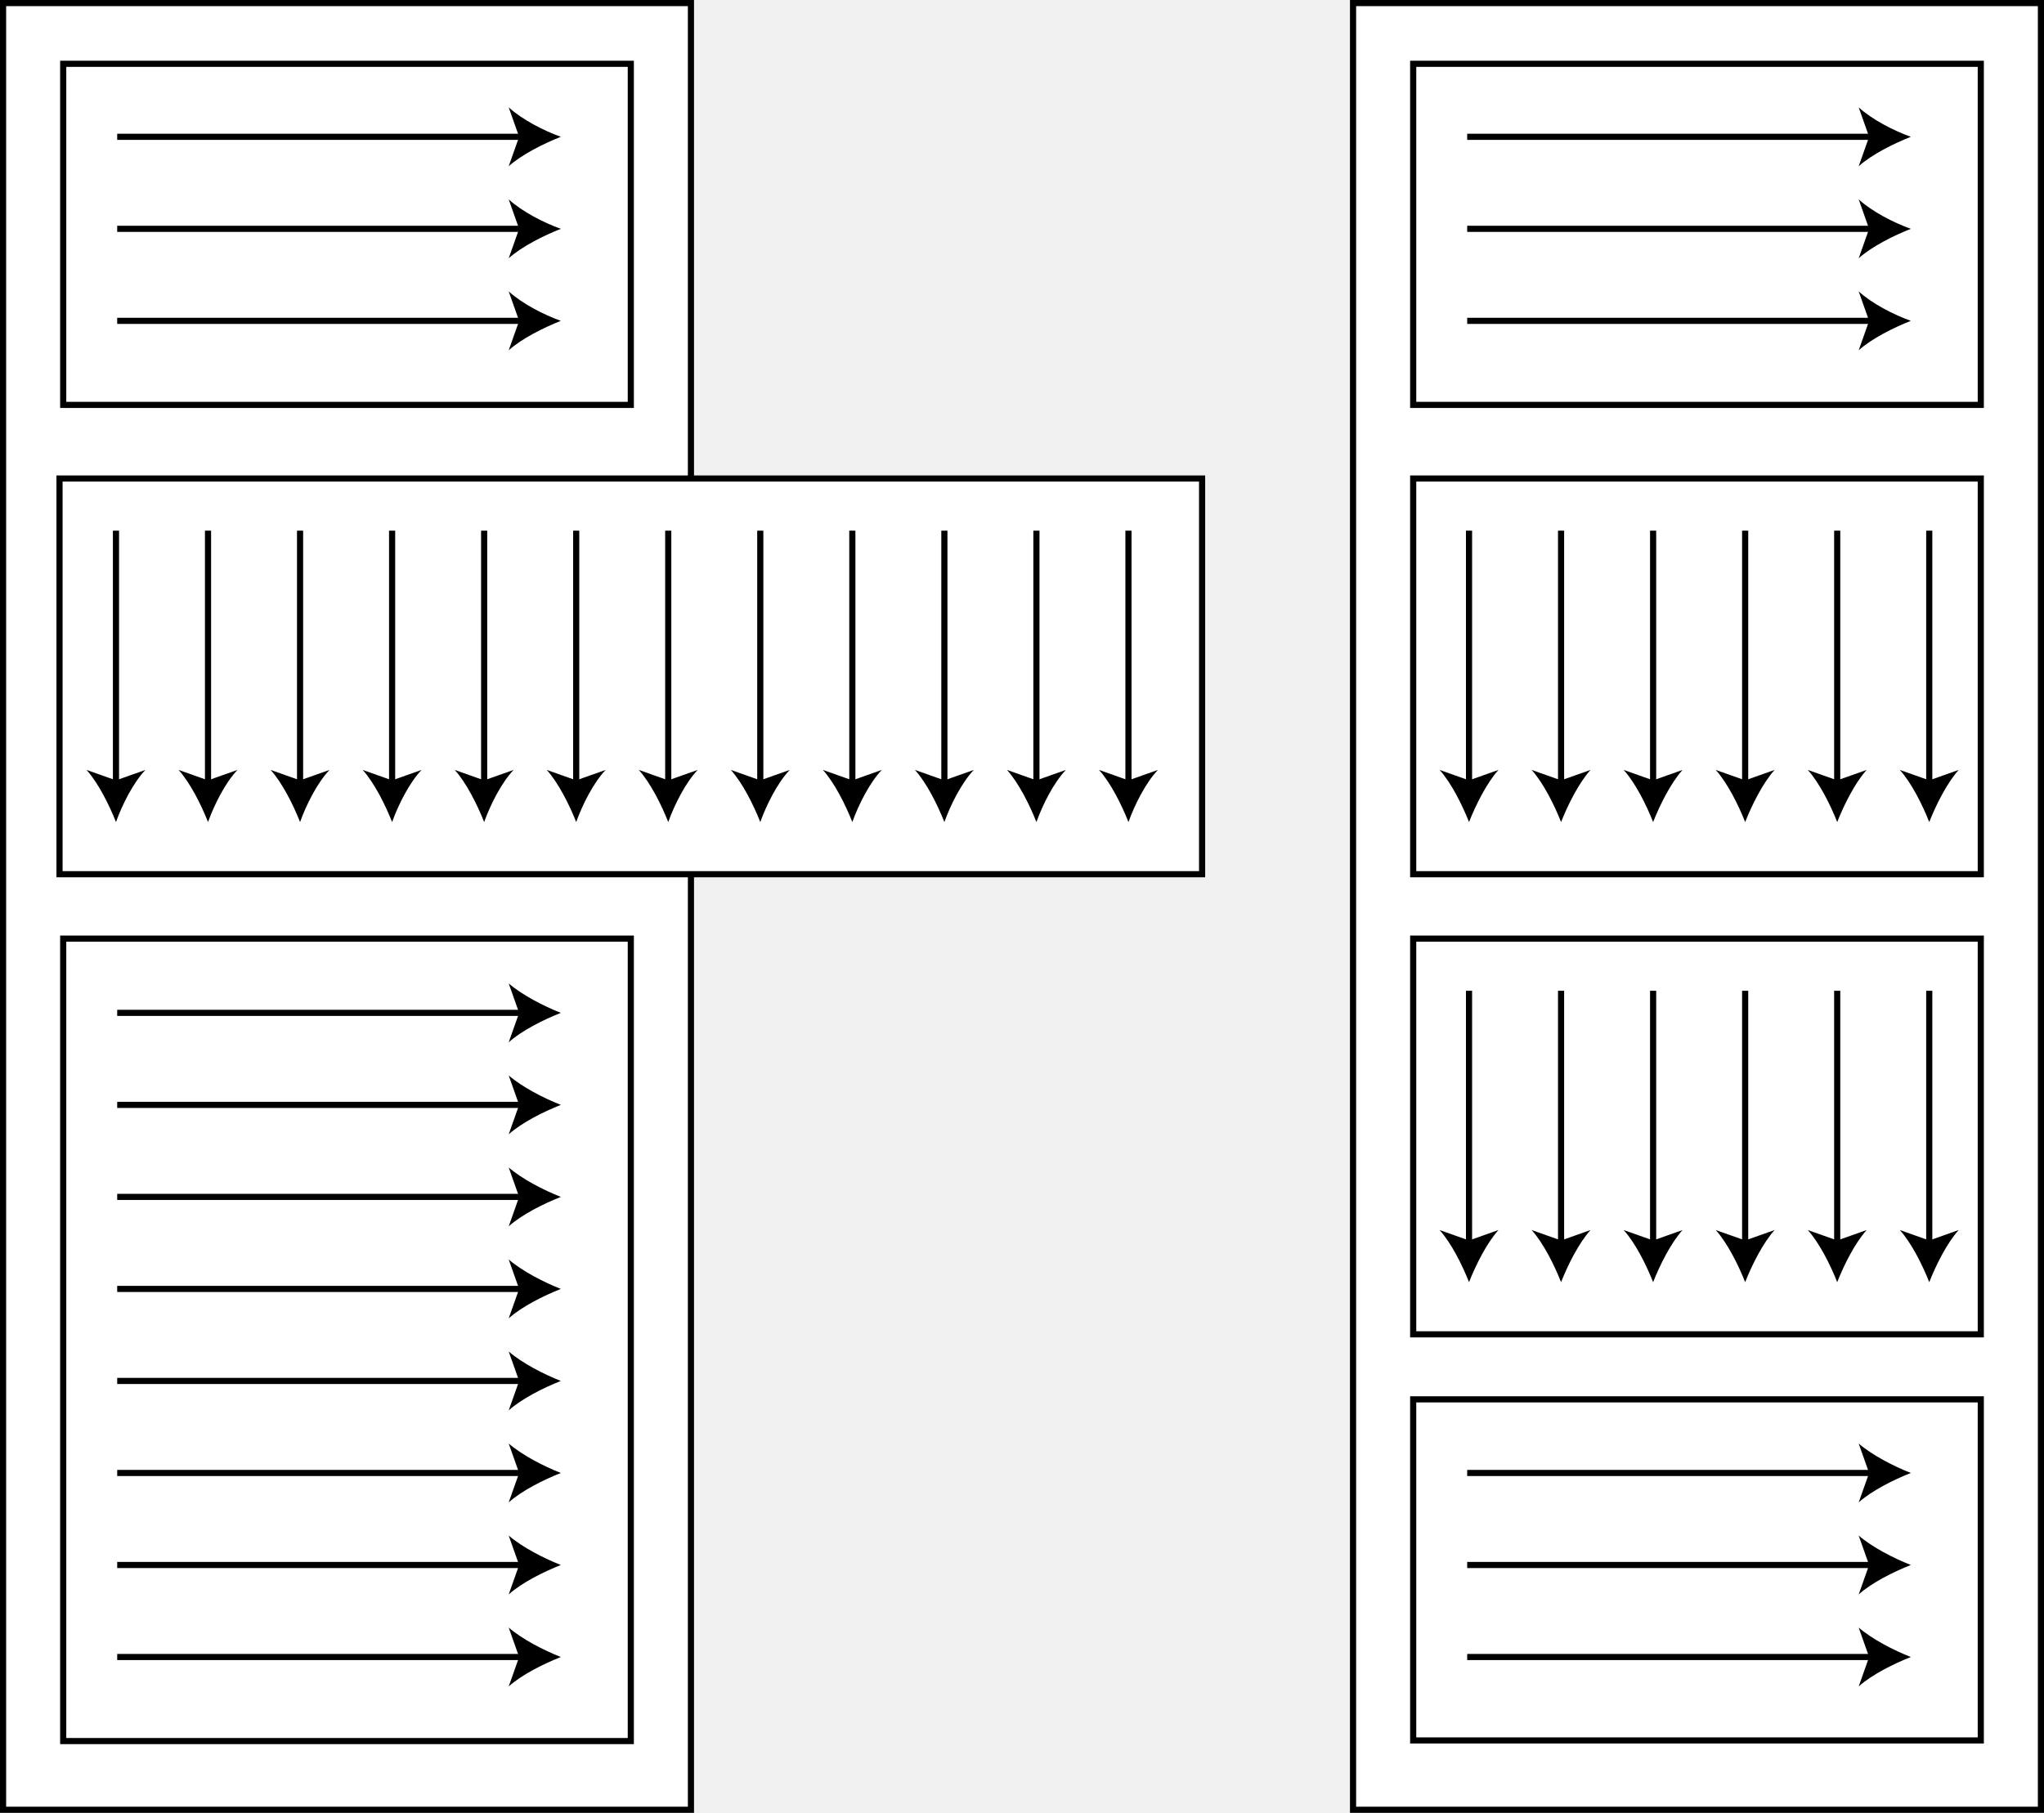
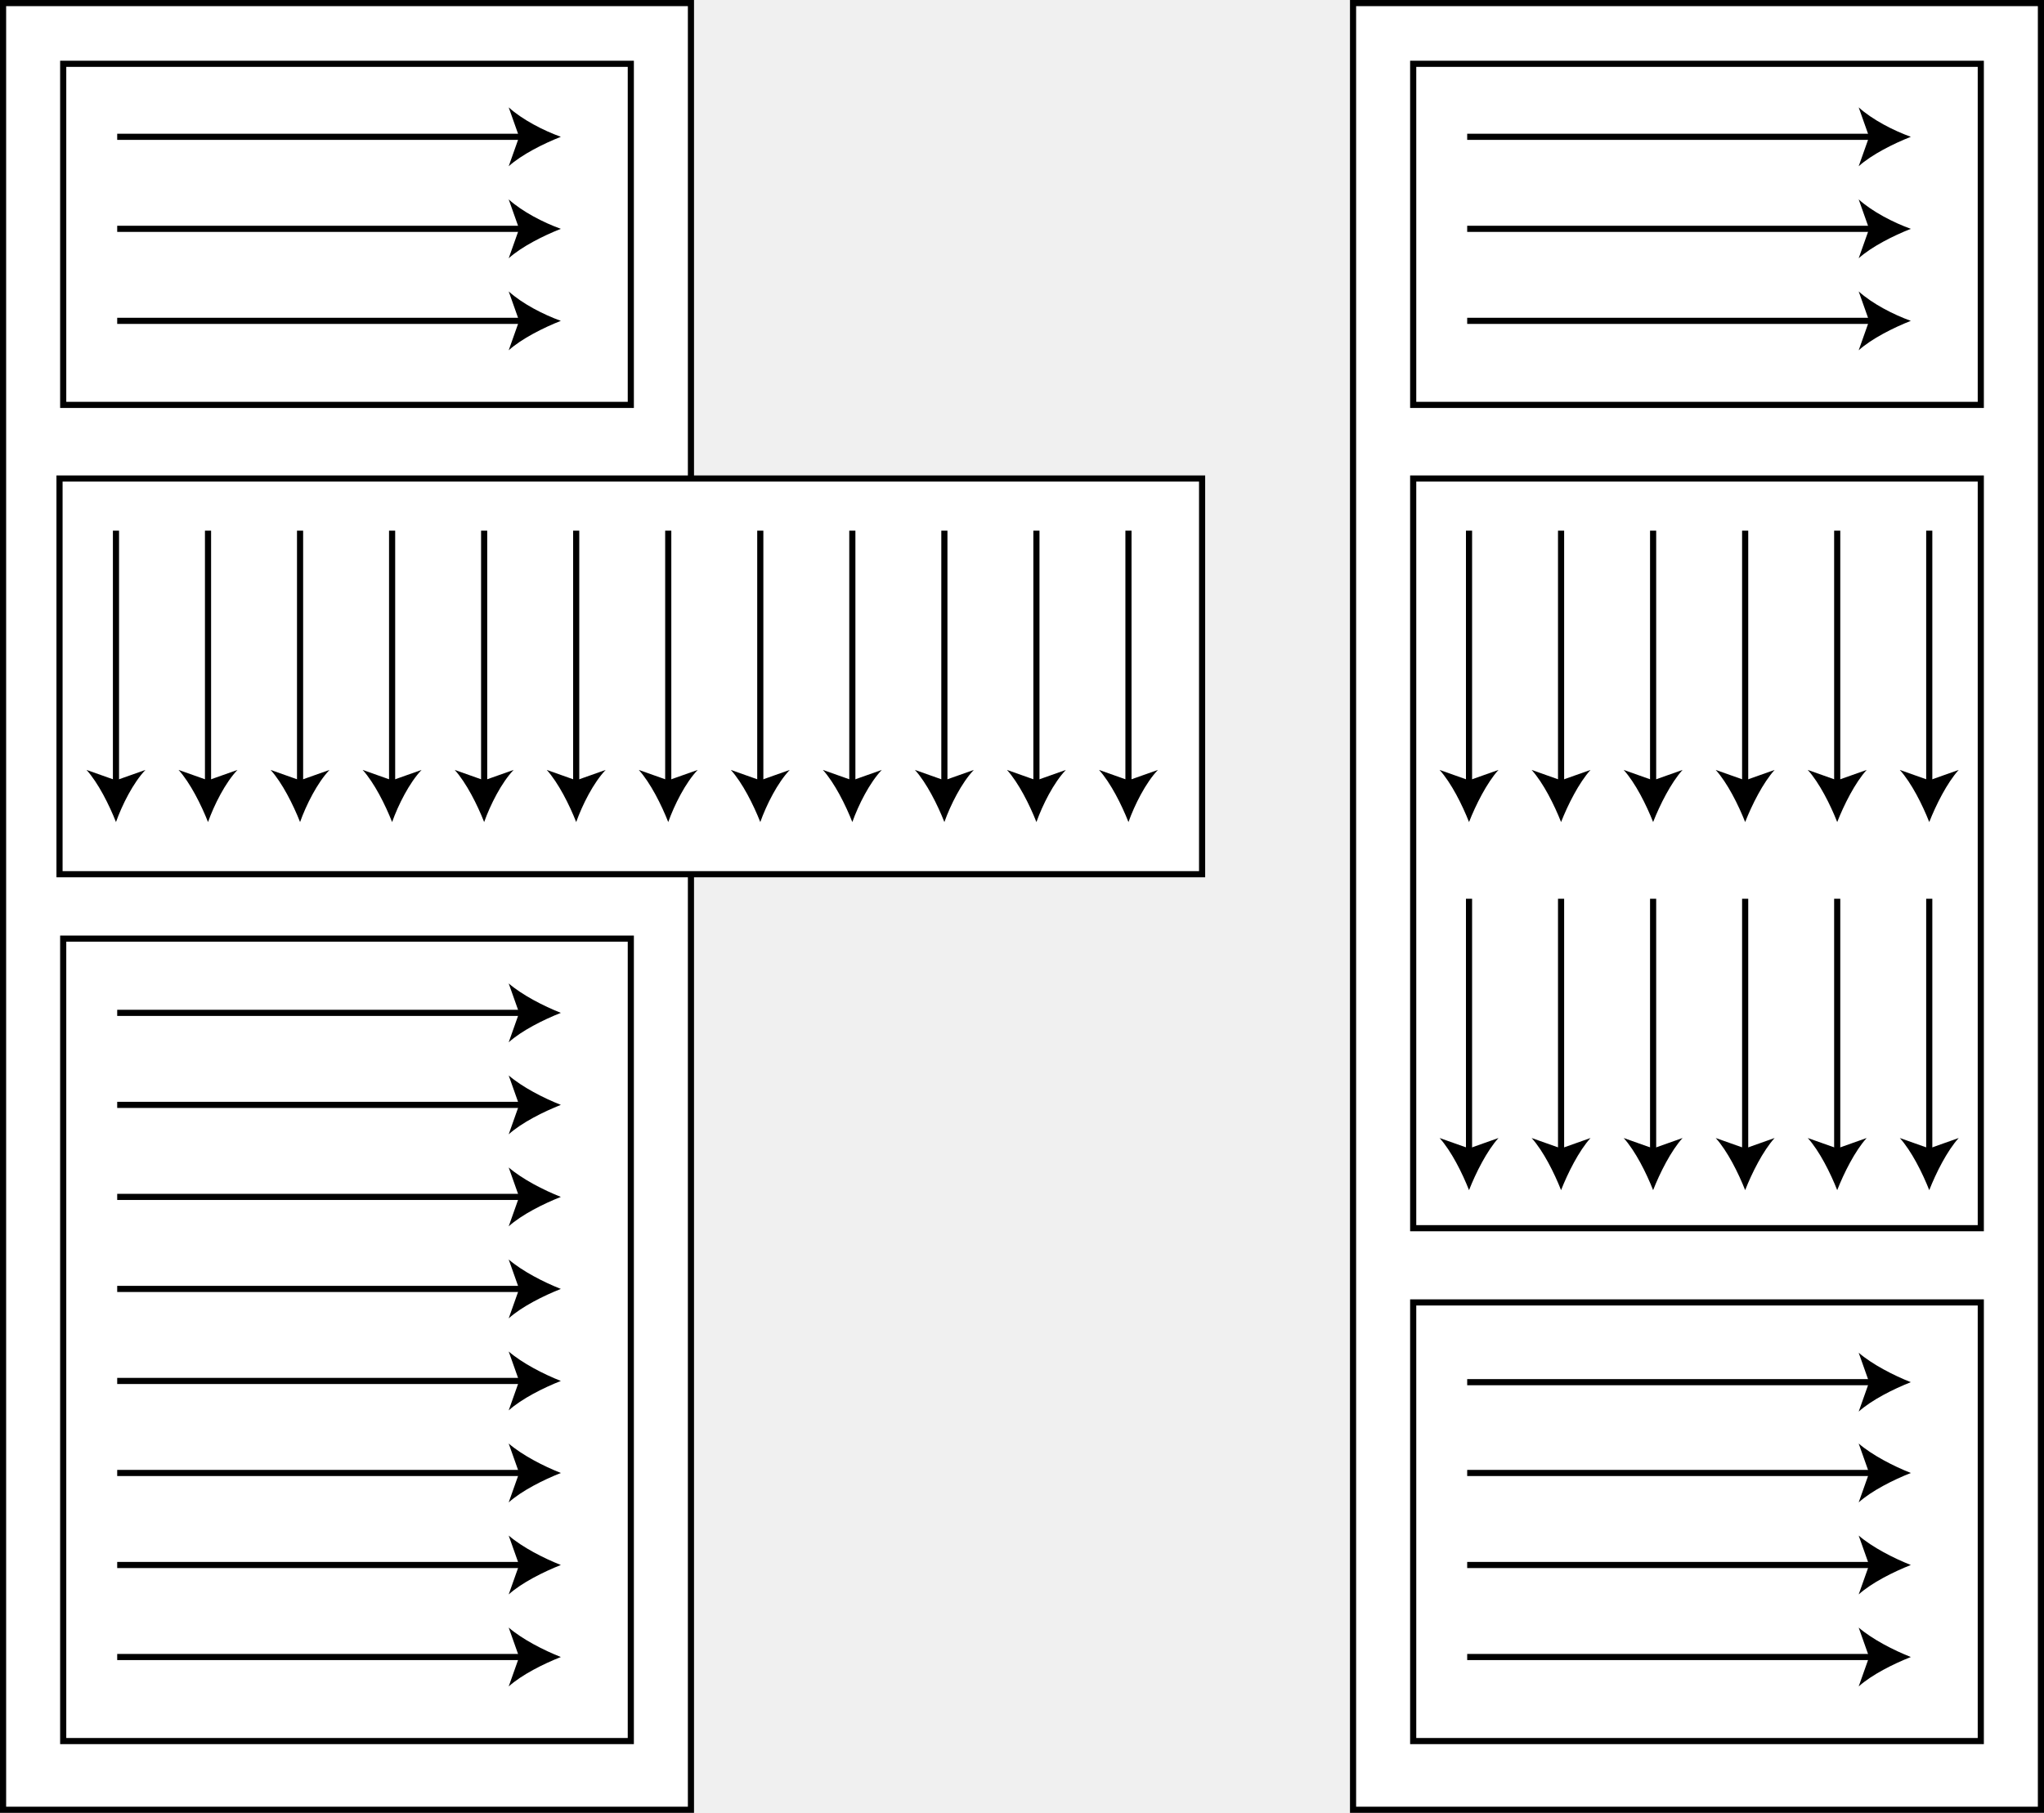
<svg xmlns="http://www.w3.org/2000/svg" version="1.1" id="Layer_1" x="0px" y="0px" viewBox="0 0 333.1 295.5" enable-background="new 0 0 333.1 295.5" xml:space="preserve">
  <rect x="220.5" y="0.5" fill="#FFFFFF" stroke="#000000" stroke-miterlimit="10" width="112.1" height="294.5" />
  <g>
    <rect x="230.3" y="10.4" fill="none" stroke="#000000" stroke-miterlimit="10" width="92.5" height="55.6" />
    <g>
      <g>
        <line fill="none" stroke="#000000" stroke-miterlimit="10" x1="239.1" y1="22.3" x2="305.4" y2="22.3" />
        <g>
          <path d="M311.4,22.3c-2.8,1.1-6.4,2.9-8.5,4.8l1.7-4.8l-1.7-4.8C305.1,19.5,308.6,21.3,311.4,22.3z" />
        </g>
      </g>
    </g>
    <g>
      <g>
        <line fill="none" stroke="#000000" stroke-miterlimit="10" x1="239.1" y1="37.3" x2="305.4" y2="37.3" />
        <g>
          <path d="M311.4,37.3c-2.8,1.1-6.4,2.9-8.5,4.8l1.7-4.8l-1.7-4.8C305.1,34.5,308.6,36.3,311.4,37.3z" />
        </g>
      </g>
    </g>
    <g>
      <g>
        <line fill="none" stroke="#000000" stroke-miterlimit="10" x1="239.1" y1="52.3" x2="305.4" y2="52.3" />
        <g>
          <path d="M311.4,52.3c-2.8,1.1-6.4,2.9-8.5,4.8l1.7-4.8l-1.7-4.8C305.1,49.5,308.6,51.3,311.4,52.3z" />
        </g>
      </g>
    </g>
  </g>
-   <g>
-     <rect x="230.3" y="78" fill="none" stroke="#000000" stroke-miterlimit="10" width="92.5" height="64.5" />
-     <g>
-       <g>
-         <line fill="none" stroke="#000000" stroke-miterlimit="10" x1="314.4" y1="86.5" x2="314.4" y2="128" />
-         <g>
-           <path d="M314.4,134c-1.1-2.8-2.9-6.4-4.8-8.5l4.8,1.7l4.8-1.7C317.3,127.6,315.5,131.2,314.4,134z" />
-         </g>
-       </g>
-     </g>
-     <g>
-       <g>
-         <line fill="none" stroke="#000000" stroke-miterlimit="10" x1="299.4" y1="86.5" x2="299.4" y2="128" />
-         <g>
-           <path d="M299.4,134c-1.1-2.8-2.9-6.4-4.8-8.5l4.8,1.7l4.8-1.7C302.3,127.6,300.5,131.2,299.4,134z" />
-         </g>
-       </g>
-     </g>
-     <g>
-       <g>
-         <line fill="none" stroke="#000000" stroke-miterlimit="10" x1="284.4" y1="86.5" x2="284.4" y2="128" />
-         <g>
-           <path d="M284.4,134c-1.1-2.8-2.9-6.4-4.8-8.5l4.8,1.7l4.8-1.7C287.3,127.6,285.5,131.2,284.4,134z" />
-         </g>
-       </g>
-     </g>
-     <g>
-       <g>
-         <line fill="none" stroke="#000000" stroke-miterlimit="10" x1="269.4" y1="86.5" x2="269.4" y2="128" />
-         <g>
-           <path d="M269.4,134c-1.1-2.8-2.9-6.4-4.8-8.5l4.8,1.7l4.8-1.7C272.3,127.6,270.5,131.2,269.4,134z" />
-         </g>
-       </g>
-     </g>
-     <g>
-       <g>
-         <line fill="none" stroke="#000000" stroke-miterlimit="10" x1="254.4" y1="86.5" x2="254.4" y2="128" />
-         <g>
-           <path d="M254.4,134c-1.1-2.8-2.9-6.4-4.8-8.5l4.8,1.7l4.8-1.7C257.3,127.6,255.5,131.2,254.4,134z" />
-         </g>
-       </g>
-     </g>
-     <g>
-       <g>
-         <line fill="none" stroke="#000000" stroke-miterlimit="10" x1="239.4" y1="86.5" x2="239.4" y2="128" />
-         <g>
-           <path d="M239.4,134c-1.1-2.8-2.9-6.4-4.8-8.5l4.8,1.7l4.8-1.7C242.3,127.6,240.5,131.2,239.4,134z" />
-         </g>
-       </g>
-     </g>
-   </g>
-   <g>
-     <rect x="230.3" y="153" fill="none" stroke="#000000" stroke-miterlimit="10" width="92.5" height="64.5" />
-     <g>
-       <g>
-         <line fill="none" stroke="#000000" stroke-miterlimit="10" x1="314.4" y1="161.5" x2="314.4" y2="203" />
-         <g>
-           <path d="M314.4,209c-1.1-2.8-2.9-6.4-4.8-8.5l4.8,1.7l4.8-1.7C317.3,202.6,315.5,206.2,314.4,209z" />
-         </g>
-       </g>
-     </g>
-     <g>
-       <g>
-         <line fill="none" stroke="#000000" stroke-miterlimit="10" x1="299.4" y1="161.5" x2="299.4" y2="203" />
-         <g>
-           <path d="M299.4,209c-1.1-2.8-2.9-6.4-4.8-8.5l4.8,1.7l4.8-1.7C302.3,202.6,300.5,206.2,299.4,209z" />
-         </g>
-       </g>
-     </g>
-     <g>
-       <g>
-         <line fill="none" stroke="#000000" stroke-miterlimit="10" x1="284.4" y1="161.5" x2="284.4" y2="203" />
-         <g>
-           <path d="M284.4,209c-1.1-2.8-2.9-6.4-4.8-8.5l4.8,1.7l4.8-1.7C287.3,202.6,285.5,206.2,284.4,209z" />
-         </g>
-       </g>
-     </g>
-     <g>
-       <g>
-         <line fill="none" stroke="#000000" stroke-miterlimit="10" x1="269.4" y1="161.5" x2="269.4" y2="203" />
-         <g>
-           <path d="M269.4,209c-1.1-2.8-2.9-6.4-4.8-8.5l4.8,1.7l4.8-1.7C272.3,202.6,270.5,206.2,269.4,209z" />
-         </g>
-       </g>
-     </g>
-     <g>
-       <g>
-         <line fill="none" stroke="#000000" stroke-miterlimit="10" x1="254.4" y1="161.5" x2="254.4" y2="203" />
-         <g>
-           <path d="M254.4,209c-1.1-2.8-2.9-6.4-4.8-8.5l4.8,1.7l4.8-1.7C257.3,202.6,255.5,206.2,254.4,209z" />
-         </g>
-       </g>
-     </g>
-     <g>
-       <g>
-         <line fill="none" stroke="#000000" stroke-miterlimit="10" x1="239.4" y1="161.5" x2="239.4" y2="203" />
-         <g>
-           <path d="M239.4,209c-1.1-2.8-2.9-6.4-4.8-8.5l4.8,1.7l4.8-1.7C242.3,202.6,240.5,206.2,239.4,209z" />
-         </g>
-       </g>
-     </g>
-   </g>
-   <g>
-     <rect x="230.3" y="228.1" fill="none" stroke="#000000" stroke-miterlimit="10" width="92.5" height="55.6" />
-     <g>
-       <g>
-         <line fill="none" stroke="#000000" stroke-miterlimit="10" x1="239.1" y1="240.1" x2="305.4" y2="240.1" />
-         <g>
-           <path d="M311.4,240.1c-2.8,1.1-6.4,2.9-8.5,4.8l1.7-4.8l-1.7-4.8C305.1,237.2,308.6,239,311.4,240.1z" />
-         </g>
-       </g>
-     </g>
-     <g>
-       <g>
-         <line fill="none" stroke="#000000" stroke-miterlimit="10" x1="239.1" y1="255.1" x2="305.4" y2="255.1" />
-         <g>
-           <path d="M311.4,255.1c-2.8,1.1-6.4,2.9-8.5,4.8l1.7-4.8l-1.7-4.8C305.1,252.2,308.6,254,311.4,255.1z" />
-         </g>
-       </g>
-     </g>
-     <g>
-       <g>
-         <line fill="none" stroke="#000000" stroke-miterlimit="10" x1="239.1" y1="270.1" x2="305.4" y2="270.1" />
-         <g>
-           <path d="M311.4,270.1c-2.8,1.1-6.4,2.9-8.5,4.8l1.7-4.8l-1.7-4.8C305.1,267.2,308.6,269,311.4,270.1z" />
-         </g>
+   <rect x="230.3" y="78" fill="none" stroke="#000000" stroke-miterlimit="10" width="92.5" height="122.2" />
+   <g>
+     <g>
+       <line fill="none" stroke="#000000" stroke-miterlimit="10" x1="314.4" y1="86.5" x2="314.4" y2="128" />
+       <g>
+         <path d="M314.4,134c-1.1-2.8-2.9-6.4-4.8-8.5l4.8,1.7l4.8-1.7C317.3,127.6,315.5,131.2,314.4,134z" />
+       </g>
+     </g>
+   </g>
+   <g>
+     <g>
+       <line fill="none" stroke="#000000" stroke-miterlimit="10" x1="299.4" y1="86.5" x2="299.4" y2="128" />
+       <g>
+         <path d="M299.4,134c-1.1-2.8-2.9-6.4-4.8-8.5l4.8,1.7l4.8-1.7C302.3,127.6,300.5,131.2,299.4,134z" />
+       </g>
+     </g>
+   </g>
+   <g>
+     <g>
+       <line fill="none" stroke="#000000" stroke-miterlimit="10" x1="284.4" y1="86.5" x2="284.4" y2="128" />
+       <g>
+         <path d="M284.4,134c-1.1-2.8-2.9-6.4-4.8-8.5l4.8,1.7l4.8-1.7C287.3,127.6,285.5,131.2,284.4,134z" />
+       </g>
+     </g>
+   </g>
+   <g>
+     <g>
+       <line fill="none" stroke="#000000" stroke-miterlimit="10" x1="269.4" y1="86.5" x2="269.4" y2="128" />
+       <g>
+         <path d="M269.4,134c-1.1-2.8-2.9-6.4-4.8-8.5l4.8,1.7l4.8-1.7C272.3,127.6,270.5,131.2,269.4,134z" />
+       </g>
+     </g>
+   </g>
+   <g>
+     <g>
+       <line fill="none" stroke="#000000" stroke-miterlimit="10" x1="254.4" y1="86.5" x2="254.4" y2="128" />
+       <g>
+         <path d="M254.4,134c-1.1-2.8-2.9-6.4-4.8-8.5l4.8,1.7l4.8-1.7C257.3,127.6,255.5,131.2,254.4,134z" />
+       </g>
+     </g>
+   </g>
+   <g>
+     <g>
+       <line fill="none" stroke="#000000" stroke-miterlimit="10" x1="239.4" y1="86.5" x2="239.4" y2="128" />
+       <g>
+         <path d="M239.4,134c-1.1-2.8-2.9-6.4-4.8-8.5l4.8,1.7l4.8-1.7C242.3,127.6,240.5,131.2,239.4,134z" />
+       </g>
+     </g>
+   </g>
+   <g>
+     <g>
+       <line fill="none" stroke="#000000" stroke-miterlimit="10" x1="314.4" y1="146.5" x2="314.4" y2="188" />
+       <g>
+         <path d="M314.4,194c-1.1-2.8-2.9-6.4-4.8-8.5l4.8,1.7l4.8-1.7C317.3,187.6,315.5,191.2,314.4,194z" />
+       </g>
+     </g>
+   </g>
+   <g>
+     <g>
+       <line fill="none" stroke="#000000" stroke-miterlimit="10" x1="299.4" y1="146.5" x2="299.4" y2="188" />
+       <g>
+         <path d="M299.4,194c-1.1-2.8-2.9-6.4-4.8-8.5l4.8,1.7l4.8-1.7C302.3,187.6,300.5,191.2,299.4,194z" />
+       </g>
+     </g>
+   </g>
+   <g>
+     <g>
+       <line fill="none" stroke="#000000" stroke-miterlimit="10" x1="284.4" y1="146.5" x2="284.4" y2="188" />
+       <g>
+         <path d="M284.4,194c-1.1-2.8-2.9-6.4-4.8-8.5l4.8,1.7l4.8-1.7C287.3,187.6,285.5,191.2,284.4,194z" />
+       </g>
+     </g>
+   </g>
+   <g>
+     <g>
+       <line fill="none" stroke="#000000" stroke-miterlimit="10" x1="269.4" y1="146.5" x2="269.4" y2="188" />
+       <g>
+         <path d="M269.4,194c-1.1-2.8-2.9-6.4-4.8-8.5l4.8,1.7l4.8-1.7C272.3,187.6,270.5,191.2,269.4,194z" />
+       </g>
+     </g>
+   </g>
+   <g>
+     <g>
+       <line fill="none" stroke="#000000" stroke-miterlimit="10" x1="254.4" y1="146.5" x2="254.4" y2="188" />
+       <g>
+         <path d="M254.4,194c-1.1-2.8-2.9-6.4-4.8-8.5l4.8,1.7l4.8-1.7C257.3,187.6,255.5,191.2,254.4,194z" />
+       </g>
+     </g>
+   </g>
+   <g>
+     <g>
+       <line fill="none" stroke="#000000" stroke-miterlimit="10" x1="239.4" y1="146.5" x2="239.4" y2="188" />
+       <g>
+         <path d="M239.4,194c-1.1-2.8-2.9-6.4-4.8-8.5l4.8,1.7l4.8-1.7C242.3,187.6,240.5,191.2,239.4,194z" />
+       </g>
+     </g>
+   </g>
+   <rect x="230.3" y="212.3" fill="none" stroke="#000000" stroke-miterlimit="10" width="92.5" height="71.5" />
+   <g>
+     <g>
+       <line fill="none" stroke="#000000" stroke-miterlimit="10" x1="239.1" y1="240.1" x2="305.4" y2="240.1" />
+       <g>
+         <path d="M311.4,240.1c-2.8,1.1-6.4,2.9-8.5,4.8l1.7-4.8l-1.7-4.8C305.1,237.2,308.6,239,311.4,240.1z" />
+       </g>
+     </g>
+   </g>
+   <g>
+     <g>
+       <line fill="none" stroke="#000000" stroke-miterlimit="10" x1="239.1" y1="255.1" x2="305.4" y2="255.1" />
+       <g>
+         <path d="M311.4,255.1c-2.8,1.1-6.4,2.9-8.5,4.8l1.7-4.8l-1.7-4.8C305.1,252.2,308.6,254,311.4,255.1z" />
+       </g>
+     </g>
+   </g>
+   <g>
+     <g>
+       <line fill="none" stroke="#000000" stroke-miterlimit="10" x1="239.1" y1="270.1" x2="305.4" y2="270.1" />
+       <g>
+         <path d="M311.4,270.1c-2.8,1.1-6.4,2.9-8.5,4.8l1.7-4.8l-1.7-4.8C305.1,267.2,308.6,269,311.4,270.1z" />
      </g>
    </g>
  </g>
  <rect x="0.5" y="0.5" fill="#FFFFFF" stroke="#000000" stroke-miterlimit="10" width="112.1" height="294.5" />
  <g>
    <rect x="10.3" y="10.4" fill="none" stroke="#000000" stroke-miterlimit="10" width="92.5" height="55.6" />
    <g>
      <g>
        <line fill="none" stroke="#000000" stroke-miterlimit="10" x1="19.1" y1="22.3" x2="85.4" y2="22.3" />
        <g>
          <path d="M91.4,22.3c-2.8,1.1-6.4,2.9-8.5,4.8l1.7-4.8l-1.7-4.8C85.1,19.5,88.6,21.3,91.4,22.3z" />
        </g>
      </g>
    </g>
    <g>
      <g>
        <line fill="none" stroke="#000000" stroke-miterlimit="10" x1="19.1" y1="37.3" x2="85.4" y2="37.3" />
        <g>
          <path d="M91.4,37.3c-2.8,1.1-6.4,2.9-8.5,4.8l1.7-4.8l-1.7-4.8C85.1,34.5,88.6,36.3,91.4,37.3z" />
        </g>
      </g>
    </g>
    <g>
      <g>
        <line fill="none" stroke="#000000" stroke-miterlimit="10" x1="19.1" y1="52.3" x2="85.4" y2="52.3" />
        <g>
          <path d="M91.4,52.3c-2.8,1.1-6.4,2.9-8.5,4.8l1.7-4.8l-1.7-4.8C85.1,49.5,88.6,51.3,91.4,52.3z" />
        </g>
      </g>
    </g>
  </g>
  <g>
    <rect x="10.3" y="153" fill="none" stroke="#000000" stroke-miterlimit="10" width="92.5" height="130.8" />
    <g>
      <g>
        <line fill="none" stroke="#000000" stroke-miterlimit="10" x1="19.1" y1="240.1" x2="85.4" y2="240.1" />
        <g>
          <path d="M91.4,240.1c-2.8,1.1-6.4,2.9-8.5,4.8l1.7-4.8l-1.7-4.8C85.1,237.2,88.6,239,91.4,240.1z" />
        </g>
      </g>
    </g>
    <g>
      <g>
        <line fill="none" stroke="#000000" stroke-miterlimit="10" x1="19.1" y1="225.1" x2="85.4" y2="225.1" />
        <g>
          <path d="M91.4,225.1c-2.8,1.1-6.4,2.9-8.5,4.8l1.7-4.8l-1.7-4.8C85.1,222.2,88.6,224,91.4,225.1z" />
        </g>
      </g>
    </g>
    <g>
      <g>
        <line fill="none" stroke="#000000" stroke-miterlimit="10" x1="19.1" y1="210.1" x2="85.4" y2="210.1" />
        <g>
          <path d="M91.4,210.1c-2.8,1.1-6.4,2.9-8.5,4.8l1.7-4.8l-1.7-4.8C85.1,207.2,88.6,209,91.4,210.1z" />
        </g>
      </g>
    </g>
    <g>
      <g>
        <line fill="none" stroke="#000000" stroke-miterlimit="10" x1="19.1" y1="195.1" x2="85.4" y2="195.1" />
        <g>
          <path d="M91.4,195.1c-2.8,1.1-6.4,2.9-8.5,4.8l1.7-4.8l-1.7-4.8C85.1,192.2,88.6,194,91.4,195.1z" />
        </g>
      </g>
    </g>
    <g>
      <g>
        <line fill="none" stroke="#000000" stroke-miterlimit="10" x1="19.1" y1="180.1" x2="85.4" y2="180.1" />
        <g>
          <path d="M91.4,180.1c-2.8,1.1-6.4,2.9-8.5,4.8l1.7-4.8l-1.7-4.8C85.1,177.2,88.6,179,91.4,180.1z" />
        </g>
      </g>
    </g>
    <g>
      <g>
        <line fill="none" stroke="#000000" stroke-miterlimit="10" x1="19.1" y1="165.1" x2="85.4" y2="165.1" />
        <g>
          <path d="M91.4,165.1c-2.8,1.1-6.4,2.9-8.5,4.8l1.7-4.8l-1.7-4.8C85.1,162.2,88.6,164,91.4,165.1z" />
        </g>
      </g>
    </g>
    <g>
      <g>
        <line fill="none" stroke="#000000" stroke-miterlimit="10" x1="19.1" y1="255.1" x2="85.4" y2="255.1" />
        <g>
          <path d="M91.4,255.1c-2.8,1.1-6.4,2.9-8.5,4.8l1.7-4.8l-1.7-4.8C85.1,252.2,88.6,254,91.4,255.1z" />
        </g>
      </g>
    </g>
    <g>
      <g>
        <line fill="none" stroke="#000000" stroke-miterlimit="10" x1="19.1" y1="270.1" x2="85.4" y2="270.1" />
        <g>
          <path d="M91.4,270.1c-2.8,1.1-6.4,2.9-8.5,4.8l1.7-4.8l-1.7-4.8C85.1,267.2,88.6,269,91.4,270.1z" />
        </g>
      </g>
    </g>
  </g>
  <g>
    <rect x="9.7" y="78" fill="#FFFFFF" stroke="#000000" stroke-miterlimit="10" width="186.2" height="64.5" />
    <g>
      <line fill="#FFFFFF" x1="183.9" y1="86.5" x2="183.9" y2="134" />
      <g>
        <line fill="none" stroke="#000000" stroke-miterlimit="10" x1="183.9" y1="86.5" x2="183.9" y2="128" />
        <g>
          <path d="M183.9,134c-1.1-2.8-2.9-6.4-4.8-8.5l4.8,1.7l4.8-1.7C186.7,127.6,184.9,131.2,183.9,134z" />
        </g>
      </g>
    </g>
    <g>
      <line fill="#FFFFFF" x1="168.9" y1="86.5" x2="168.9" y2="134" />
      <g>
        <line fill="none" stroke="#000000" stroke-miterlimit="10" x1="168.9" y1="86.5" x2="168.9" y2="128" />
        <g>
          <path d="M168.9,134c-1.1-2.8-2.9-6.4-4.8-8.5l4.8,1.7l4.8-1.7C171.7,127.6,169.9,131.2,168.9,134z" />
        </g>
      </g>
    </g>
    <g>
      <line fill="#FFFFFF" x1="153.9" y1="86.5" x2="153.9" y2="134" />
      <g>
        <line fill="none" stroke="#000000" stroke-miterlimit="10" x1="153.9" y1="86.5" x2="153.9" y2="128" />
        <g>
          <path d="M153.9,134c-1.1-2.8-2.9-6.4-4.8-8.5l4.8,1.7l4.8-1.7C156.7,127.6,154.9,131.2,153.9,134z" />
        </g>
      </g>
    </g>
    <g>
      <line fill="#FFFFFF" x1="138.9" y1="86.5" x2="138.9" y2="134" />
      <g>
        <line fill="none" stroke="#000000" stroke-miterlimit="10" x1="138.9" y1="86.5" x2="138.9" y2="128" />
        <g>
          <path d="M138.9,134c-1.1-2.8-2.9-6.4-4.8-8.5l4.8,1.7l4.8-1.7C141.7,127.6,139.9,131.2,138.9,134z" />
        </g>
      </g>
    </g>
    <g>
      <line fill="#FFFFFF" x1="123.9" y1="86.5" x2="123.9" y2="134" />
      <g>
        <line fill="none" stroke="#000000" stroke-miterlimit="10" x1="123.9" y1="86.5" x2="123.9" y2="128" />
        <g>
          <path d="M123.9,134c-1.1-2.8-2.9-6.4-4.8-8.5l4.8,1.7l4.8-1.7C126.7,127.6,124.9,131.2,123.9,134z" />
        </g>
      </g>
    </g>
    <g>
      <line fill="#FFFFFF" x1="108.9" y1="86.5" x2="108.9" y2="134" />
      <g>
        <line fill="none" stroke="#000000" stroke-miterlimit="10" x1="108.9" y1="86.5" x2="108.9" y2="128" />
        <g>
          <path d="M108.9,134c-1.1-2.8-2.9-6.4-4.8-8.5l4.8,1.7l4.8-1.7C111.7,127.6,109.9,131.2,108.9,134z" />
        </g>
      </g>
    </g>
    <g>
      <line fill="#FFFFFF" x1="93.9" y1="86.5" x2="93.9" y2="134" />
      <g>
        <line fill="none" stroke="#000000" stroke-miterlimit="10" x1="93.9" y1="86.5" x2="93.9" y2="128" />
        <g>
          <path d="M93.9,134c-1.1-2.8-2.9-6.4-4.8-8.5l4.8,1.7l4.8-1.7C96.7,127.6,94.9,131.2,93.9,134z" />
        </g>
      </g>
    </g>
    <g>
      <line fill="#FFFFFF" x1="78.9" y1="86.5" x2="78.9" y2="134" />
      <g>
        <line fill="none" stroke="#000000" stroke-miterlimit="10" x1="78.9" y1="86.5" x2="78.9" y2="128" />
        <g>
          <path d="M78.9,134c-1.1-2.8-2.9-6.4-4.8-8.5l4.8,1.7l4.8-1.7C81.7,127.6,79.9,131.2,78.9,134z" />
        </g>
      </g>
    </g>
    <g>
      <line fill="#FFFFFF" x1="63.9" y1="86.5" x2="63.9" y2="134" />
      <g>
        <line fill="none" stroke="#000000" stroke-miterlimit="10" x1="63.9" y1="86.5" x2="63.9" y2="128" />
        <g>
          <path d="M63.9,134c-1.1-2.8-2.9-6.4-4.8-8.5l4.8,1.7l4.8-1.7C66.7,127.6,64.9,131.2,63.9,134z" />
        </g>
      </g>
    </g>
    <g>
      <line fill="#FFFFFF" x1="48.9" y1="86.5" x2="48.9" y2="134" />
      <g>
        <line fill="none" stroke="#000000" stroke-miterlimit="10" x1="48.9" y1="86.5" x2="48.9" y2="128" />
        <g>
          <path d="M48.9,134c-1.1-2.8-2.9-6.4-4.8-8.5l4.8,1.7l4.8-1.7C51.7,127.6,49.9,131.2,48.9,134z" />
        </g>
      </g>
    </g>
    <g>
      <line fill="#FFFFFF" x1="33.9" y1="86.5" x2="33.9" y2="134" />
      <g>
        <line fill="none" stroke="#000000" stroke-miterlimit="10" x1="33.9" y1="86.5" x2="33.9" y2="128" />
        <g>
          <path d="M33.9,134c-1.1-2.8-2.9-6.4-4.8-8.5l4.8,1.7l4.8-1.7C36.7,127.6,34.9,131.2,33.9,134z" />
        </g>
      </g>
    </g>
    <g>
      <line fill="#FFFFFF" x1="18.9" y1="86.5" x2="18.9" y2="134" />
      <g>
        <line fill="none" stroke="#000000" stroke-miterlimit="10" x1="18.9" y1="86.5" x2="18.9" y2="128" />
        <g>
          <path d="M18.9,134c-1.1-2.8-2.9-6.4-4.8-8.5l4.8,1.7l4.8-1.7C21.7,127.6,19.9,131.2,18.9,134z" />
        </g>
      </g>
    </g>
  </g>
+   <g>
+     <g>
+       <line fill="none" stroke="#000000" stroke-miterlimit="10" x1="239.1" y1="225.3" x2="305.4" y2="225.3" />
+       <g>
+         <path d="M311.4,225.3c-2.8,1.1-6.4,2.9-8.5,4.8l1.7-4.8l-1.7-4.8C305.1,222.4,308.6,224.2,311.4,225.3z" />
+       </g>
+     </g>
+   </g>
</svg>
